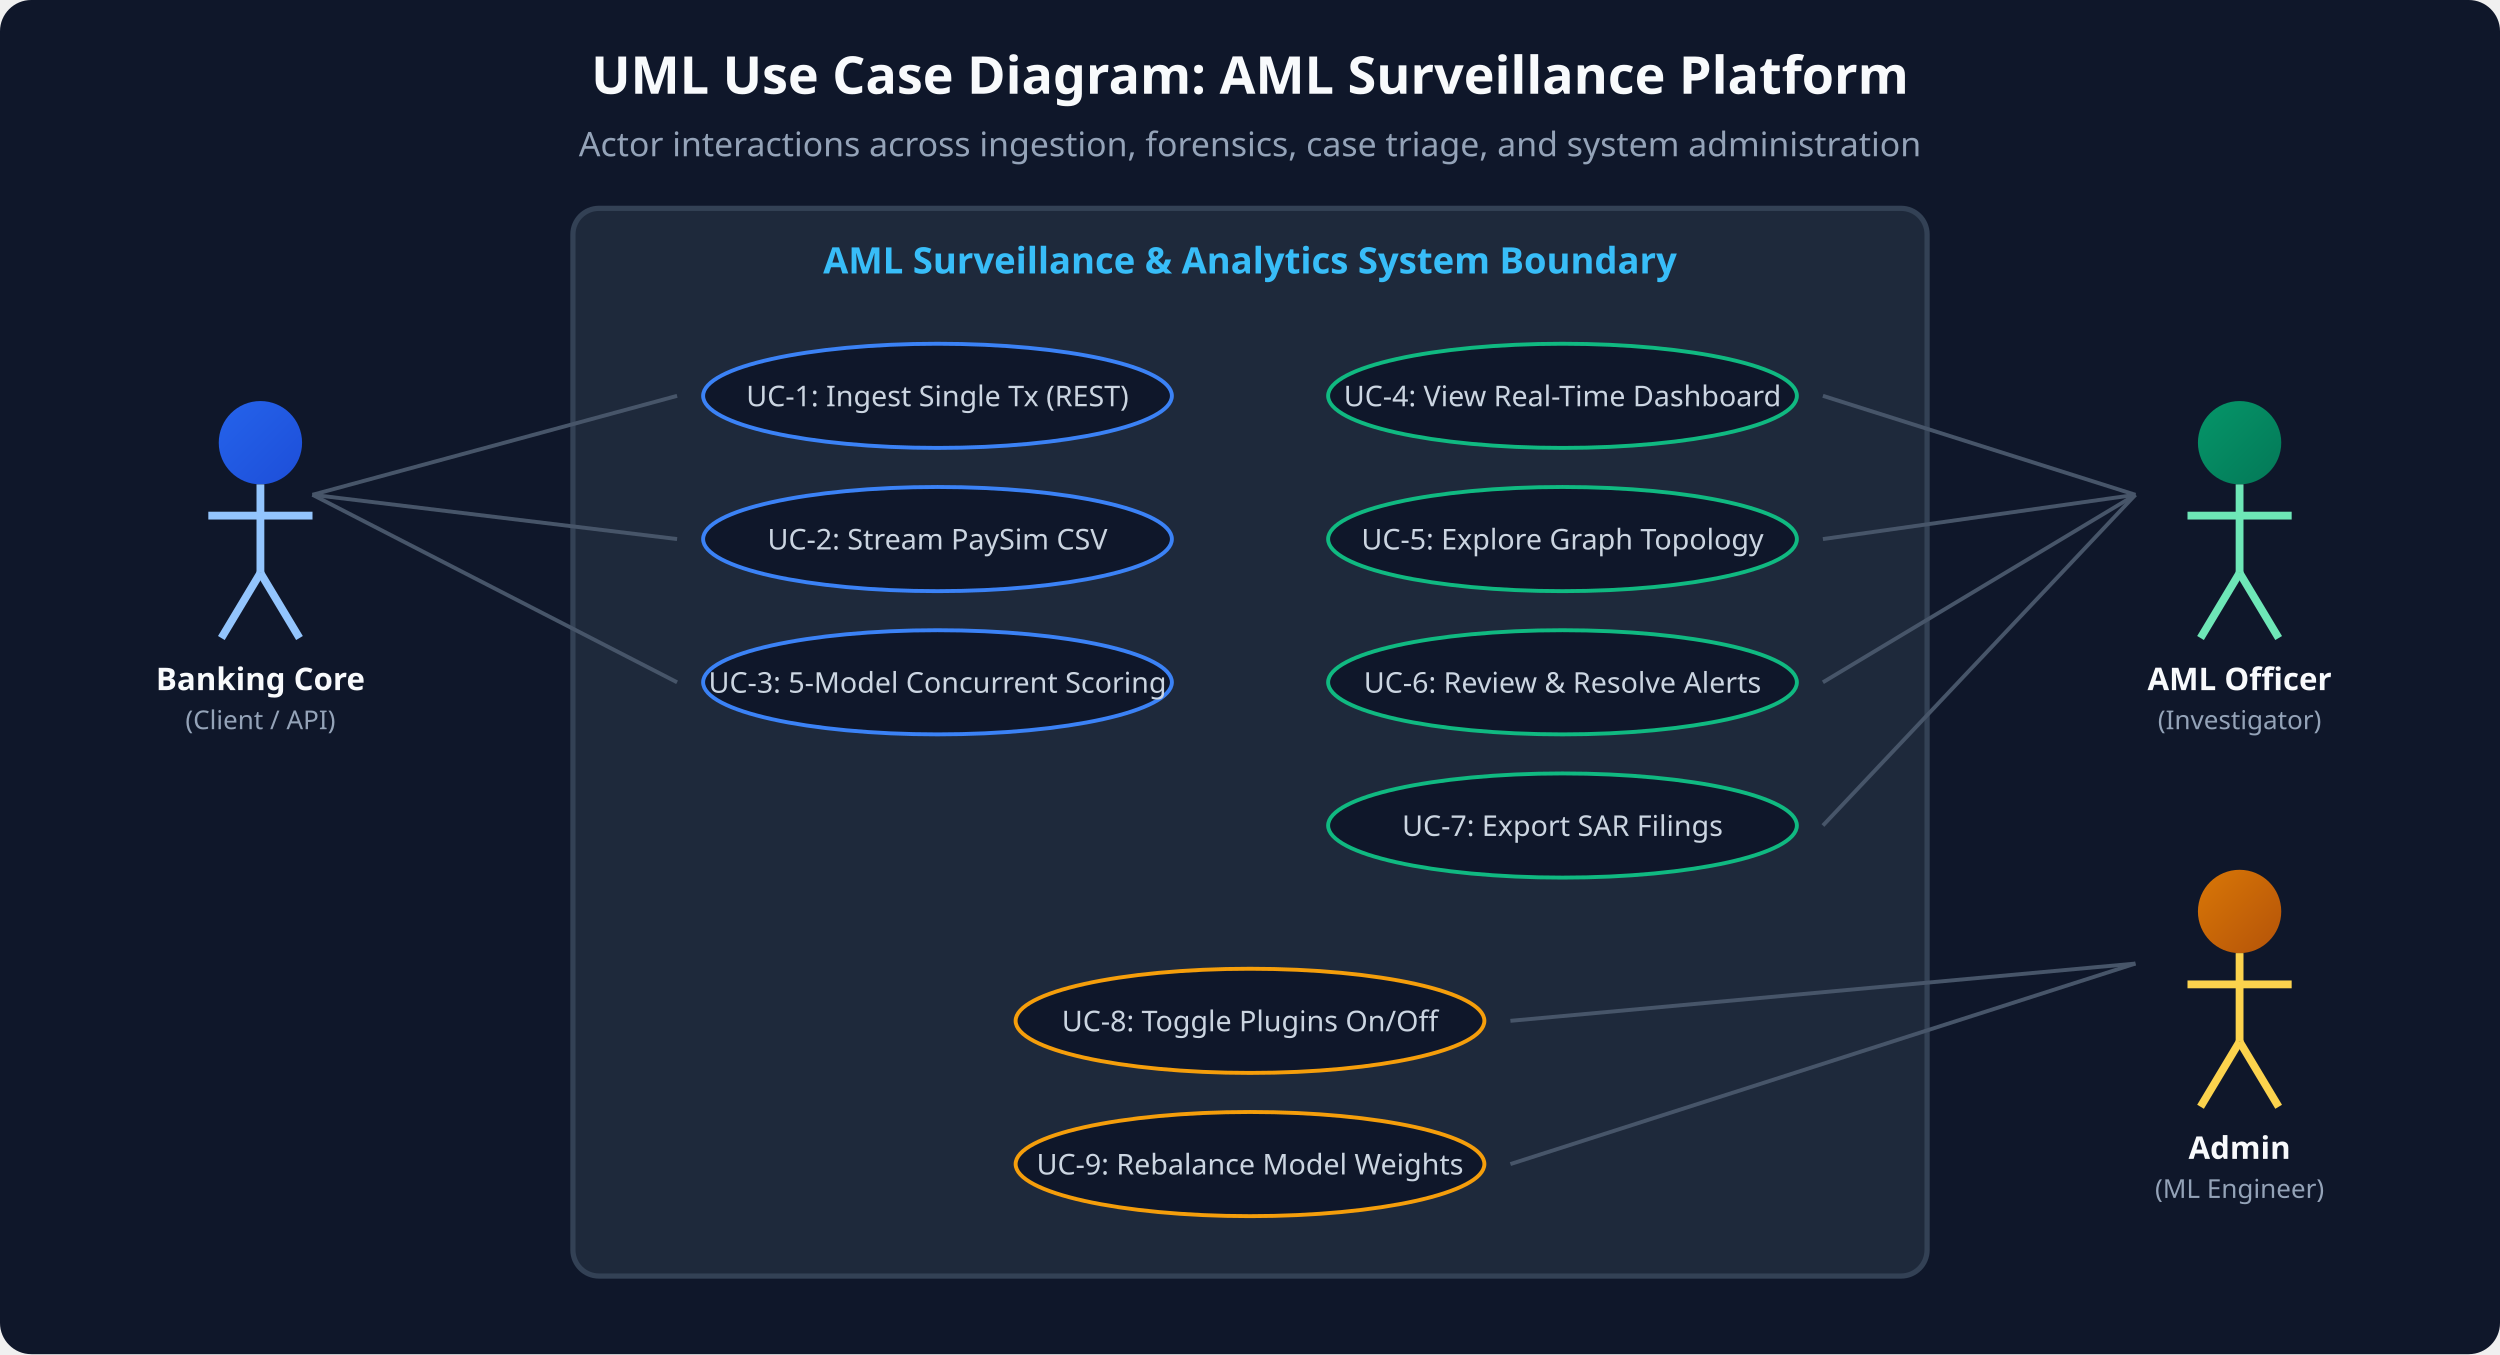
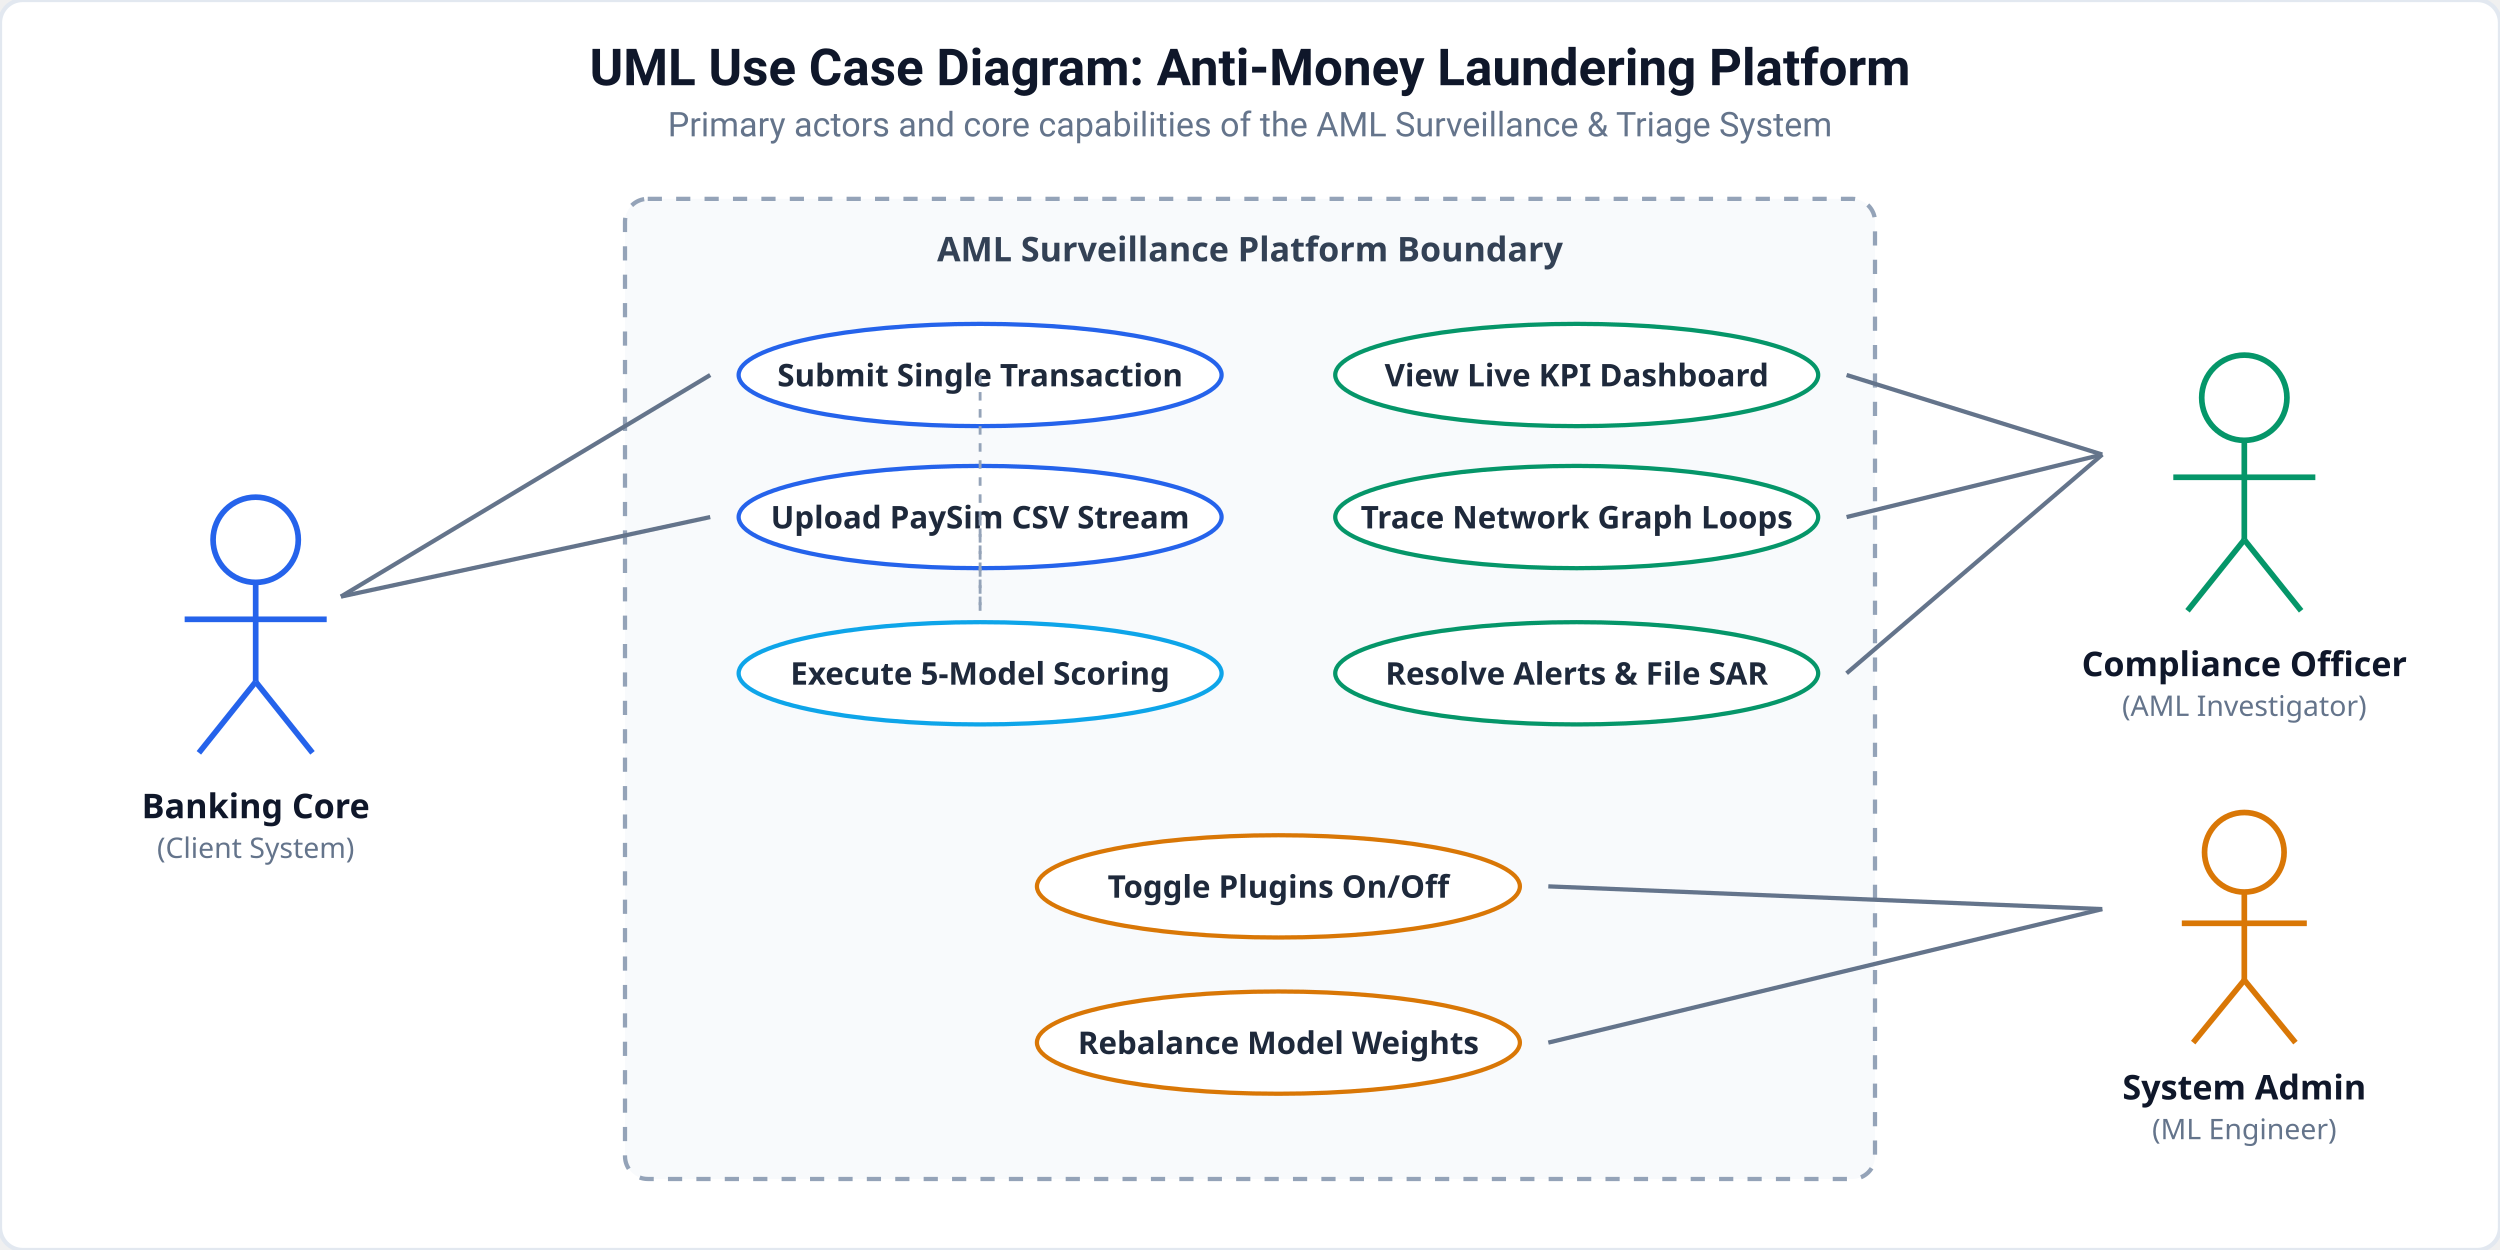
- <svg xmlns="http://www.w3.org/2000/svg" viewBox="0 0 960 520" width="960" height="520">
+ <svg xmlns="http://www.w3.org/2000/svg" viewBox="0 0 880 440" width="880" height="440">
  <defs>
-     <linearGradient id="primaryGrad" x1="0%" y1="0%" x2="100%" y2="100%">
-       <stop offset="0%" stop-color="#1e293b" />
-       <stop offset="100%" stop-color="#0f172a" />
-     </linearGradient>
-     <linearGradient id="blueGrad" x1="0%" y1="0%" x2="100%" y2="100%">
-       <stop offset="0%" stop-color="#2563eb" />
-       <stop offset="100%" stop-color="#1d4ed8" />
-     </linearGradient>
-     <linearGradient id="emeraldGrad" x1="0%" y1="0%" x2="100%" y2="100%">
-       <stop offset="0%" stop-color="#059669" />
-       <stop offset="100%" stop-color="#047857" />
-     </linearGradient>
-     <linearGradient id="amberGrad" x1="0%" y1="0%" x2="100%" y2="100%">
-       <stop offset="0%" stop-color="#d97706" />
-       <stop offset="100%" stop-color="#b45309" />
-     </linearGradient>
-     <linearGradient id="redGrad" x1="0%" y1="0%" x2="100%" y2="100%">
-       <stop offset="0%" stop-color="#dc2626" />
-       <stop offset="100%" stop-color="#b91c1c" />
-     </linearGradient>
-     <linearGradient id="purpleGrad" x1="0%" y1="0%" x2="100%" y2="100%">
-       <stop offset="0%" stop-color="#7c3aed" />
-       <stop offset="100%" stop-color="#6d28d9" />
-     </linearGradient>
-     <linearGradient id="cardGrad" x1="0%" y1="0%" x2="0%" y2="100%">
-       <stop offset="0%" stop-color="#ffffff" />
-       <stop offset="100%" stop-color="#f8fafc" />
-     </linearGradient>
-     <filter id="dropShadow" x="-10%" y="-10%" width="125%" height="125%">
-       <feDropShadow dx="0" dy="4" stdDeviation="6" flood-color="#0f172a" flood-opacity="0.12" />
+     <filter id="cardShadow" x="-5%" y="-5%" width="110%" height="115%">
+       <feDropShadow dx="0" dy="2" stdDeviation="4" flood-color="#64748b" flood-opacity="0.08" />
    </filter>
-     <marker id="arrow" viewBox="0 0 10 10" refX="9" refY="5" markerWidth="7" markerHeight="7" orient="auto-start-reverse">
-       <path d="M 0 1 L 10 5 L 0 9 z" fill="#3b82f6" />
+     <marker id="arrowBlue" viewBox="0 0 10 10" refX="9" refY="5" markerWidth="6" markerHeight="6" orient="auto-start-reverse">
+       <path d="M 0 1 L 10 5 L 0 9 z" fill="#2563eb" />
    </marker>
-     <marker id="arrowGray" viewBox="0 0 10 10" refX="9" refY="5" markerWidth="7" markerHeight="7" orient="auto-start-reverse">
-       <path d="M 0 1 L 10 5 L 0 9 z" fill="#64748b" />
+     <marker id="arrowSlate" viewBox="0 0 10 10" refX="9" refY="5" markerWidth="6" markerHeight="6" orient="auto-start-reverse">
+       <path d="M 0 1 L 10 5 L 0 9 z" fill="#475569" />
    </marker>
-     <marker id="arrowRed" viewBox="0 0 10 10" refX="9" refY="5" markerWidth="7" markerHeight="7" orient="auto-start-reverse">
+     <marker id="arrowGreen" viewBox="0 0 10 10" refX="9" refY="5" markerWidth="6" markerHeight="6" orient="auto-start-reverse">
+       <path d="M 0 1 L 10 5 L 0 9 z" fill="#059669" />
+     </marker>
+     <marker id="arrowRed" viewBox="0 0 10 10" refX="9" refY="5" markerWidth="6" markerHeight="6" orient="auto-start-reverse">
      <path d="M 0 1 L 10 5 L 0 9 z" fill="#dc2626" />
    </marker>
-     <marker id="arrowGreen" viewBox="0 0 10 10" refX="9" refY="5" markerWidth="7" markerHeight="7" orient="auto-start-reverse">
-       <path d="M 0 1 L 10 5 L 0 9 z" fill="#059669" />
+     <marker id="umlInh" viewBox="0 0 12 12" refX="11" refY="6" markerWidth="9" markerHeight="9" orient="auto-start-reverse">
+       <polygon points="1,1 11,6 1,11" fill="#ffffff" stroke="#334155" stroke-width="1.5" />
    </marker>
  </defs>
-   <rect width="960" height="520" rx="12" fill="#0f172a" />
-   <text x="480" y="36" text-anchor="middle" font-family="system-ui, sans-serif" font-size="20" font-weight="700" fill="#f8fafc">UML Use Case Diagram: AML Surveillance Platform</text>
-   <text x="480" y="60" text-anchor="middle" font-family="system-ui, sans-serif" font-size="13" fill="#94a3b8">Actor interactions across ingestion, forensics, case triage, and system administration</text>
-   <rect x="220" y="80" width="520" height="410" rx="10" fill="#1e293b" stroke="#334155" stroke-width="2" />
-   <text x="480" y="105" text-anchor="middle" font-family="system-ui, sans-serif" font-size="14" font-weight="700" fill="#38bdf8">AML Surveillance &amp; Analytics System Boundary</text>
-   <g transform="translate(60, 140)">
-     <circle cx="40" cy="30" r="16" fill="url(#blueGrad)" />
-     <line x1="40" y1="46" x2="40" y2="80" stroke="#93c5fd" stroke-width="3" />
-     <line x1="20" y1="58" x2="60" y2="58" stroke="#93c5fd" stroke-width="3" />
-     <line x1="40" y1="80" x2="25" y2="105" stroke="#93c5fd" stroke-width="3" />
-     <line x1="40" y1="80" x2="55" y2="105" stroke="#93c5fd" stroke-width="3" />
-     <text x="40" y="125" text-anchor="middle" font-family="system-ui, sans-serif" font-size="12" font-weight="700" fill="#f8fafc">Banking Core</text>
-     <text x="40" y="140" text-anchor="middle" font-family="system-ui, sans-serif" font-size="10" fill="#94a3b8">(Client / API)</text>
+   <rect width="880" height="440" rx="8" fill="#ffffff" stroke="#e2e8f0" stroke-width="1.5" />
+   <text x="440" y="30" text-anchor="middle" font-family="-apple-system, BlinkMacSystemFont, 'Segoe UI', Roboto, sans-serif" font-size="18" font-weight="700" fill="#0f172a">UML Use Case Diagram: Anti-Money Laundering Platform</text>
+   <text x="440" y="48" text-anchor="middle" font-family="-apple-system, BlinkMacSystemFont, 'Segoe UI', Roboto, sans-serif" font-size="12" fill="#64748b">Primary actors and core capabilities of the AML Surveillance &amp; Triage System</text>
+   <rect x="220" y="70" width="440" height="345" rx="8" fill="#f8fafc" stroke="#94a3b8" stroke-width="1.5" stroke-dasharray="5 5" />
+   <text x="440" y="92" text-anchor="middle" font-family="sans-serif" font-size="12" font-weight="700" fill="#334155">AML Surveillance Platform Boundary</text>
+   <g transform="translate(40, 160)">
+     <circle cx="50" cy="30" r="15" fill="#ffffff" stroke="#2563eb" stroke-width="2" />
+     <line x1="50" y1="45" x2="50" y2="80" stroke="#2563eb" stroke-width="2" />
+     <line x1="25" y1="58" x2="75" y2="58" stroke="#2563eb" stroke-width="2" />
+     <line x1="50" y1="80" x2="30" y2="105" stroke="#2563eb" stroke-width="2" />
+     <line x1="50" y1="80" x2="70" y2="105" stroke="#2563eb" stroke-width="2" />
+     <text x="50" y="128" text-anchor="middle" font-family="sans-serif" font-size="12" font-weight="700" fill="#0f172a">Banking Core</text>
+     <text x="50" y="142" text-anchor="middle" font-family="sans-serif" font-size="10" fill="#64748b">(Client System)</text>
  </g>
-   <g transform="translate(820, 140)">
-     <circle cx="40" cy="30" r="16" fill="url(#emeraldGrad)" />
-     <line x1="40" y1="46" x2="40" y2="80" stroke="#6ee7b7" stroke-width="3" />
-     <line x1="20" y1="58" x2="60" y2="58" stroke="#6ee7b7" stroke-width="3" />
-     <line x1="40" y1="80" x2="25" y2="105" stroke="#6ee7b7" stroke-width="3" />
-     <line x1="40" y1="80" x2="55" y2="105" stroke="#6ee7b7" stroke-width="3" />
-     <text x="40" y="125" text-anchor="middle" font-family="system-ui, sans-serif" font-size="12" font-weight="700" fill="#f8fafc">AML Officer</text>
-     <text x="40" y="140" text-anchor="middle" font-family="system-ui, sans-serif" font-size="10" fill="#94a3b8">(Investigator)</text>
+   <g transform="translate(740, 110)">
+     <circle cx="50" cy="30" r="15" fill="#ffffff" stroke="#059669" stroke-width="2" />
+     <line x1="50" y1="45" x2="50" y2="80" stroke="#059669" stroke-width="2" />
+     <line x1="25" y1="58" x2="75" y2="58" stroke="#059669" stroke-width="2" />
+     <line x1="50" y1="80" x2="30" y2="105" stroke="#059669" stroke-width="2" />
+     <line x1="50" y1="80" x2="70" y2="105" stroke="#059669" stroke-width="2" />
+     <text x="50" y="128" text-anchor="middle" font-family="sans-serif" font-size="12" font-weight="700" fill="#0f172a">Compliance Officer</text>
+     <text x="50" y="142" text-anchor="middle" font-family="sans-serif" font-size="10" fill="#64748b">(AML Investigator)</text>
  </g>
-   <g transform="translate(820, 320)">
-     <circle cx="40" cy="30" r="16" fill="url(#amberGrad)" />
-     <line x1="40" y1="46" x2="40" y2="80" stroke="#fcd34d" stroke-width="3" />
-     <line x1="20" y1="58" x2="60" y2="58" stroke="#fcd34d" stroke-width="3" />
-     <line x1="40" y1="80" x2="25" y2="105" stroke="#fcd34d" stroke-width="3" />
-     <line x1="40" y1="80" x2="55" y2="105" stroke="#fcd34d" stroke-width="3" />
-     <text x="40" y="125" text-anchor="middle" font-family="system-ui, sans-serif" font-size="12" font-weight="700" fill="#f8fafc">Admin</text>
-     <text x="40" y="140" text-anchor="middle" font-family="system-ui, sans-serif" font-size="10" fill="#94a3b8">(ML Engineer)</text>
+   <g transform="translate(740, 275)">
+     <circle cx="50" cy="25" r="14" fill="#ffffff" stroke="#d97706" stroke-width="2" />
+     <line x1="50" y1="39" x2="50" y2="70" stroke="#d97706" stroke-width="2" />
+     <line x1="28" y1="50" x2="72" y2="50" stroke="#d97706" stroke-width="2" />
+     <line x1="50" y1="70" x2="32" y2="92" stroke="#d97706" stroke-width="2" />
+     <line x1="50" y1="70" x2="68" y2="92" stroke="#d97706" stroke-width="2" />
+     <text x="50" y="112" text-anchor="middle" font-family="sans-serif" font-size="12" font-weight="700" fill="#0f172a">System Admin</text>
+     <text x="50" y="126" text-anchor="middle" font-family="sans-serif" font-size="10" fill="#64748b">(ML Engineer)</text>
  </g>
-   <g transform="translate(260, 130)">
-     <ellipse cx="100" cy="22" rx="90" ry="20" fill="#0f172a" stroke="#3b82f6" stroke-width="1.5" />
-     <text x="100" y="26" text-anchor="middle" font-family="system-ui, sans-serif" font-size="11" fill="#cbd5e1">UC-1: Ingest Single Tx (REST)</text>
+   <g transform="translate(250, 110)">
+     <ellipse cx="95" cy="22" rx="85" ry="18" fill="#ffffff" stroke="#2563eb" stroke-width="1.5" />
+     <text x="95" y="26" text-anchor="middle" font-family="sans-serif" font-size="11" font-weight="600" fill="#1e293b">Submit Single Transaction</text>
  </g>
-   <g transform="translate(260, 185)">
-     <ellipse cx="100" cy="22" rx="90" ry="20" fill="#0f172a" stroke="#3b82f6" stroke-width="1.5" />
-     <text x="100" y="26" text-anchor="middle" font-family="system-ui, sans-serif" font-size="11" fill="#cbd5e1">UC-2: Stream PaySim CSV</text>
+   <g transform="translate(250, 160)">
+     <ellipse cx="95" cy="22" rx="85" ry="18" fill="#ffffff" stroke="#2563eb" stroke-width="1.5" />
+     <text x="95" y="26" text-anchor="middle" font-family="sans-serif" font-size="11" font-weight="600" fill="#1e293b">Upload PaySim CSV Stream</text>
  </g>
-   <g transform="translate(260, 240)">
-     <ellipse cx="100" cy="22" rx="90" ry="20" fill="#0f172a" stroke="#3b82f6" stroke-width="1.5" />
-     <text x="100" y="26" text-anchor="middle" font-family="system-ui, sans-serif" font-size="11" fill="#cbd5e1">UC-3: 5-Model Concurrent Scoring</text>
+   <g transform="translate(250, 215)">
+     <ellipse cx="95" cy="22" rx="85" ry="18" fill="#ffffff" stroke="#0ea5e9" stroke-width="1.5" />
+     <text x="95" y="26" text-anchor="middle" font-family="sans-serif" font-size="11" font-weight="600" fill="#1e293b">Execute 5-Model Scoring</text>
  </g>
-   <g transform="translate(500, 130)">
-     <ellipse cx="100" cy="22" rx="90" ry="20" fill="#0f172a" stroke="#10b981" stroke-width="1.5" />
-     <text x="100" y="26" text-anchor="middle" font-family="system-ui, sans-serif" font-size="11" fill="#cbd5e1">UC-4: View Real-Time Dashboard</text>
+   <g transform="translate(460, 110)">
+     <ellipse cx="95" cy="22" rx="85" ry="18" fill="#ffffff" stroke="#059669" stroke-width="1.5" />
+     <text x="95" y="26" text-anchor="middle" font-family="sans-serif" font-size="11" font-weight="600" fill="#1e293b">View Live KPI Dashboard</text>
  </g>
-   <g transform="translate(500, 185)">
-     <ellipse cx="100" cy="22" rx="90" ry="20" fill="#0f172a" stroke="#10b981" stroke-width="1.5" />
-     <text x="100" y="26" text-anchor="middle" font-family="system-ui, sans-serif" font-size="11" fill="#cbd5e1">UC-5: Explore Graph Topology</text>
+   <g transform="translate(460, 160)">
+     <ellipse cx="95" cy="22" rx="85" ry="18" fill="#ffffff" stroke="#059669" stroke-width="1.5" />
+     <text x="95" y="26" text-anchor="middle" font-family="sans-serif" font-size="11" font-weight="600" fill="#1e293b">Trace Network Graph Loops</text>
  </g>
-   <g transform="translate(500, 240)">
-     <ellipse cx="100" cy="22" rx="90" ry="20" fill="#0f172a" stroke="#10b981" stroke-width="1.5" />
-     <text x="100" y="26" text-anchor="middle" font-family="system-ui, sans-serif" font-size="11" fill="#cbd5e1">UC-6: Review &amp; Resolve Alerts</text>
+   <g transform="translate(460, 215)">
+     <ellipse cx="95" cy="22" rx="85" ry="18" fill="#ffffff" stroke="#059669" stroke-width="1.5" />
+     <text x="95" y="26" text-anchor="middle" font-family="sans-serif" font-size="11" font-weight="600" fill="#1e293b">Resolve Alerts &amp; File SAR</text>
  </g>
-   <g transform="translate(500, 295)">
-     <ellipse cx="100" cy="22" rx="90" ry="20" fill="#0f172a" stroke="#10b981" stroke-width="1.5" />
-     <text x="100" y="26" text-anchor="middle" font-family="system-ui, sans-serif" font-size="11" fill="#cbd5e1">UC-7: Export SAR Filings</text>
+   <g transform="translate(355, 290)">
+     <ellipse cx="95" cy="22" rx="85" ry="18" fill="#ffffff" stroke="#d97706" stroke-width="1.5" />
+     <text x="95" y="26" text-anchor="middle" font-family="sans-serif" font-size="11" font-weight="600" fill="#1e293b">Toggle Plugins On/Off</text>
  </g>
-   <g transform="translate(380, 370)">
-     <ellipse cx="100" cy="22" rx="90" ry="20" fill="#0f172a" stroke="#f59e0b" stroke-width="1.5" />
-     <text x="100" y="26" text-anchor="middle" font-family="system-ui, sans-serif" font-size="11" fill="#cbd5e1">UC-8: Toggle Plugins On/Off</text>
+   <g transform="translate(355, 345)">
+     <ellipse cx="95" cy="22" rx="85" ry="18" fill="#ffffff" stroke="#d97706" stroke-width="1.5" />
+     <text x="95" y="26" text-anchor="middle" font-family="sans-serif" font-size="11" font-weight="600" fill="#1e293b">Rebalance Model Weights</text>
  </g>
-   <g transform="translate(380, 425)">
-     <ellipse cx="100" cy="22" rx="90" ry="20" fill="#0f172a" stroke="#f59e0b" stroke-width="1.5" />
-     <text x="100" y="26" text-anchor="middle" font-family="system-ui, sans-serif" font-size="11" fill="#cbd5e1">UC-9: Rebalance Model Weights</text>
-   </g>
-   <line x1="120" y1="190" x2="260" y2="152" stroke="#475569" stroke-width="1.5" />
-   <line x1="120" y1="190" x2="260" y2="207" stroke="#475569" stroke-width="1.5" />
-   <line x1="120" y1="190" x2="260" y2="262" stroke="#475569" stroke-width="1.5" />
-   <line x1="820" y1="190" x2="700" y2="152" stroke="#475569" stroke-width="1.5" />
-   <line x1="820" y1="190" x2="700" y2="207" stroke="#475569" stroke-width="1.5" />
-   <line x1="820" y1="190" x2="700" y2="262" stroke="#475569" stroke-width="1.5" />
-   <line x1="820" y1="190" x2="700" y2="317" stroke="#475569" stroke-width="1.5" />
-   <line x1="820" y1="370" x2="580" y2="392" stroke="#475569" stroke-width="1.5" />
-   <line x1="820" y1="370" x2="580" y2="447" stroke="#475569" stroke-width="1.5" />
+   <line x1="120" y1="210" x2="250" y2="132" stroke="#64748b" stroke-width="1.5" />
+   <line x1="120" y1="210" x2="250" y2="182" stroke="#64748b" stroke-width="1.5" />
+   <line x1="345" y1="132" x2="345" y2="215" stroke="#94a3b8" stroke-dasharray="3 3" />
+   <line x1="345" y1="182" x2="345" y2="215" stroke="#94a3b8" stroke-dasharray="3 3" />
+   <line x1="740" y1="160" x2="650" y2="132" stroke="#64748b" stroke-width="1.5" />
+   <line x1="740" y1="160" x2="650" y2="182" stroke="#64748b" stroke-width="1.5" />
+   <line x1="740" y1="160" x2="650" y2="237" stroke="#64748b" stroke-width="1.5" />
+   <line x1="740" y1="320" x2="545" y2="312" stroke="#64748b" stroke-width="1.5" />
+   <line x1="740" y1="320" x2="545" y2="367" stroke="#64748b" stroke-width="1.5" />
</svg>
